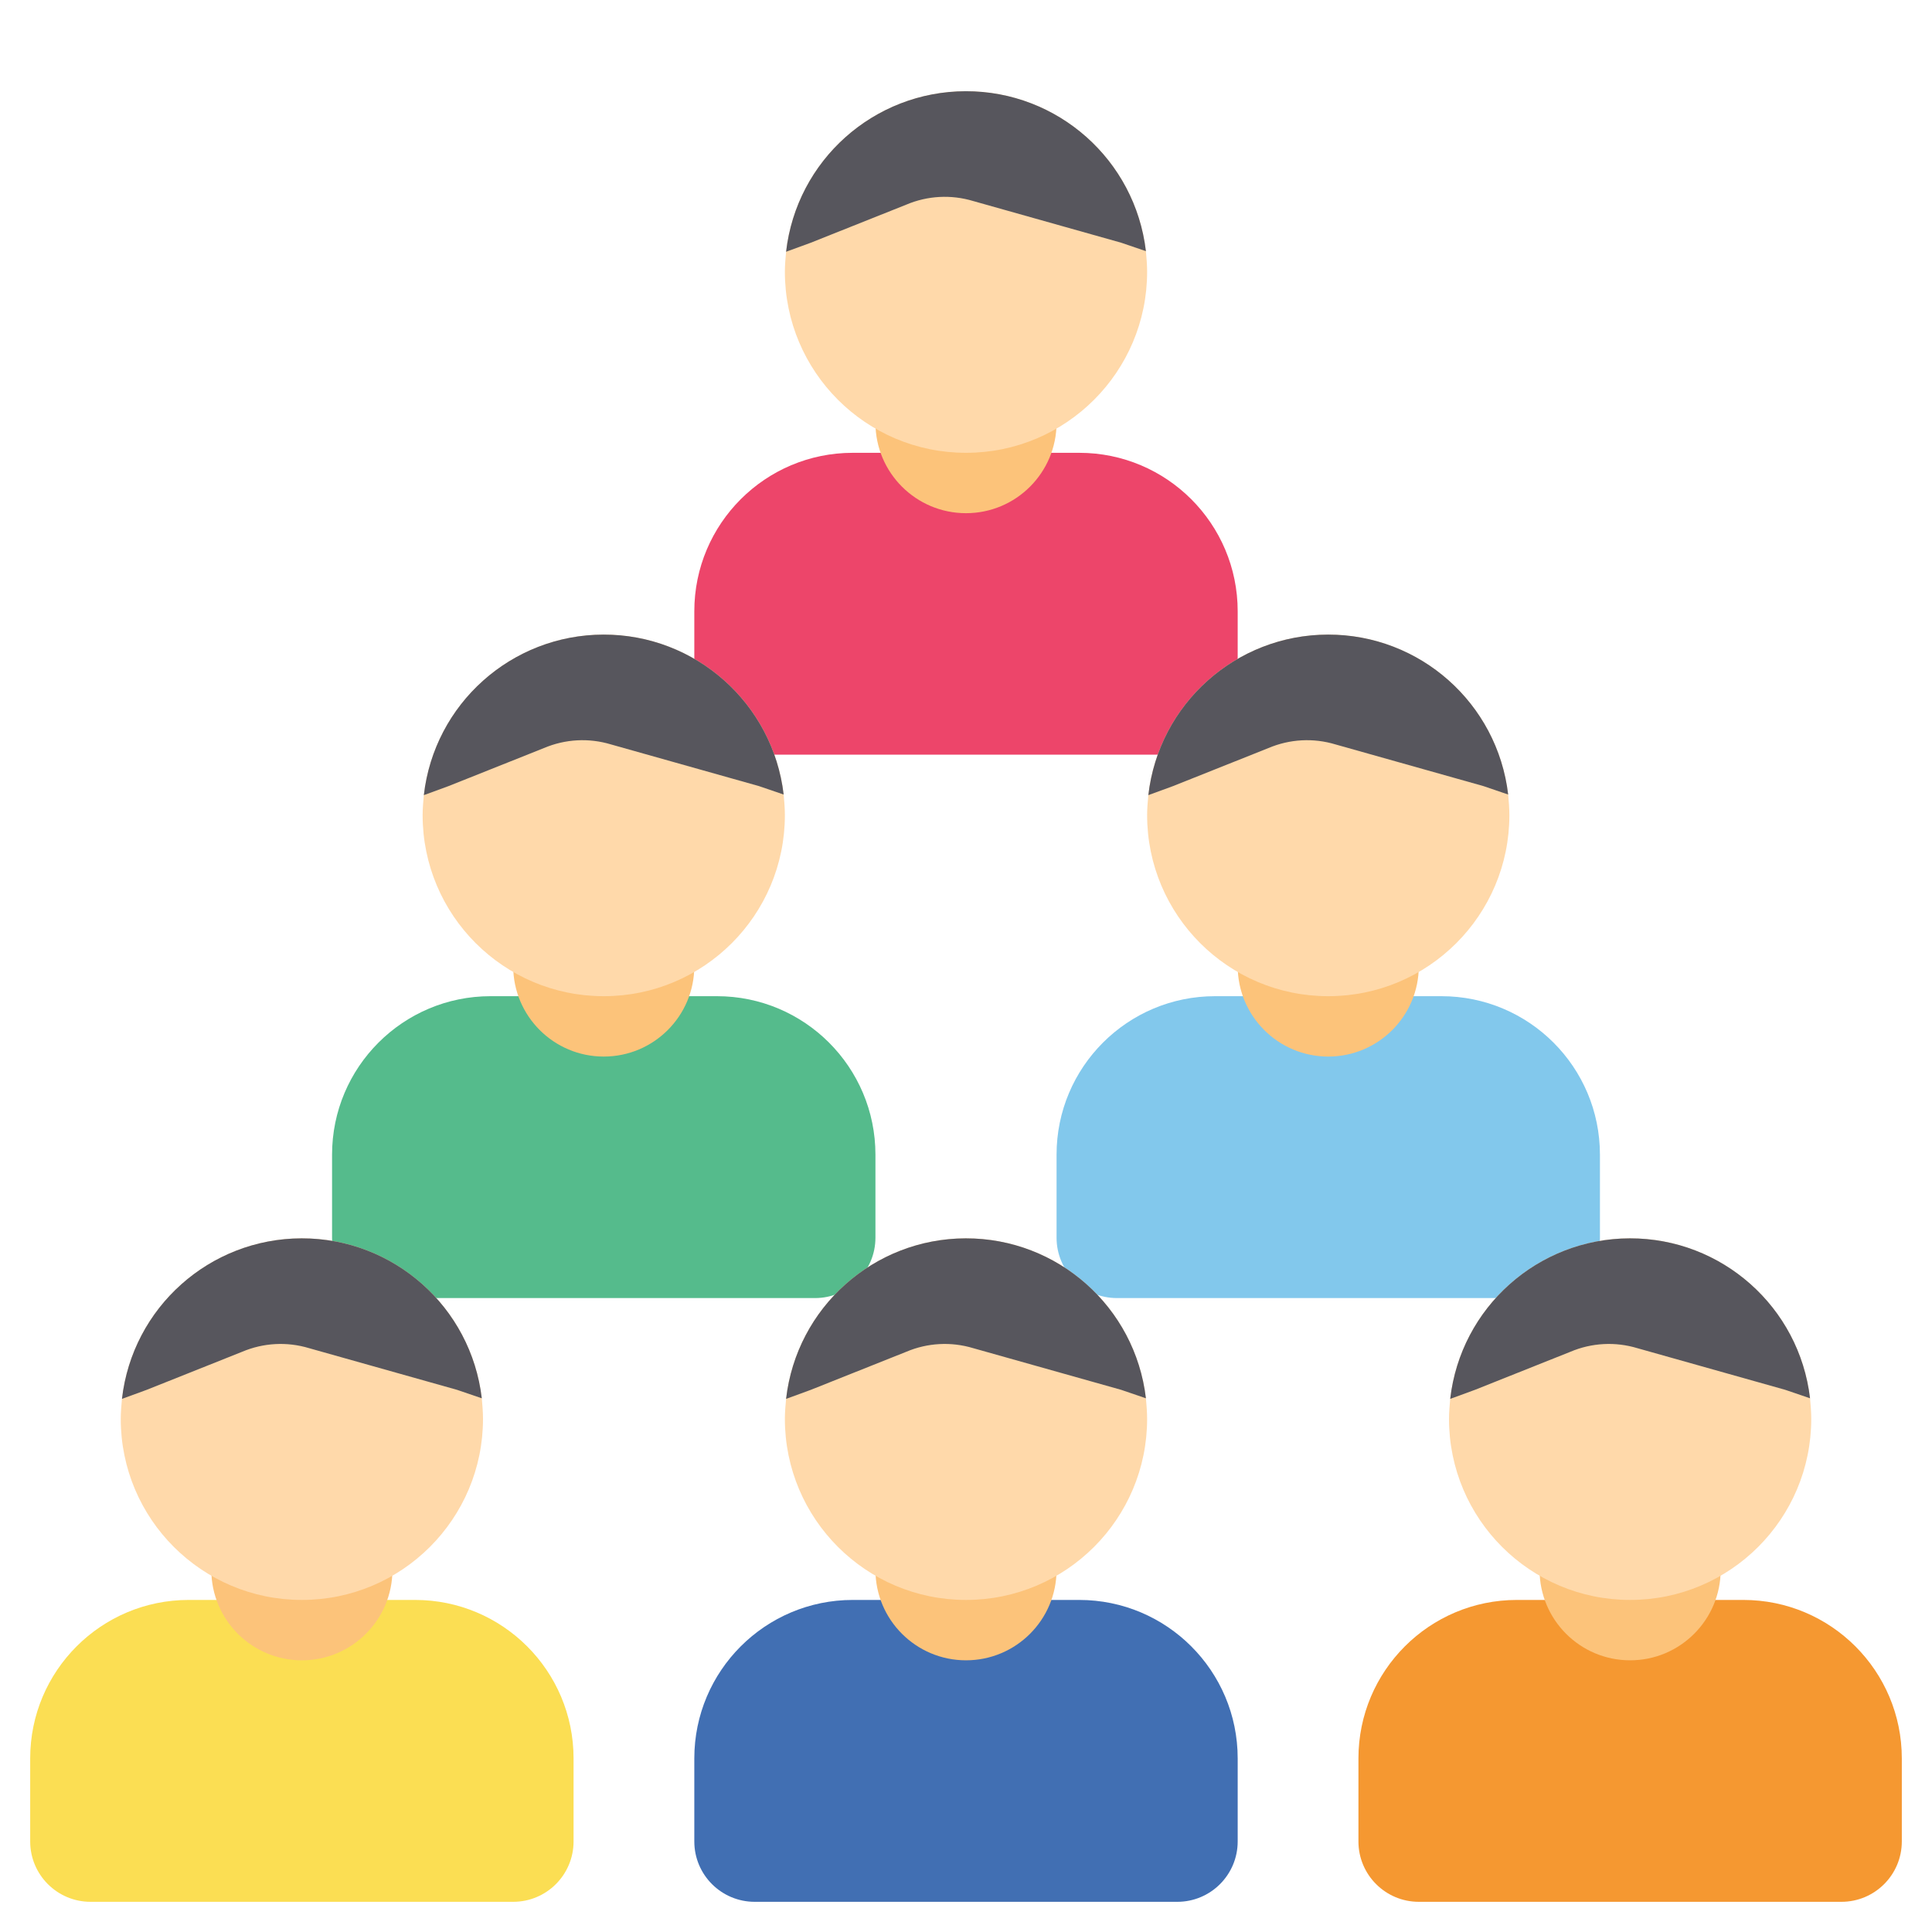
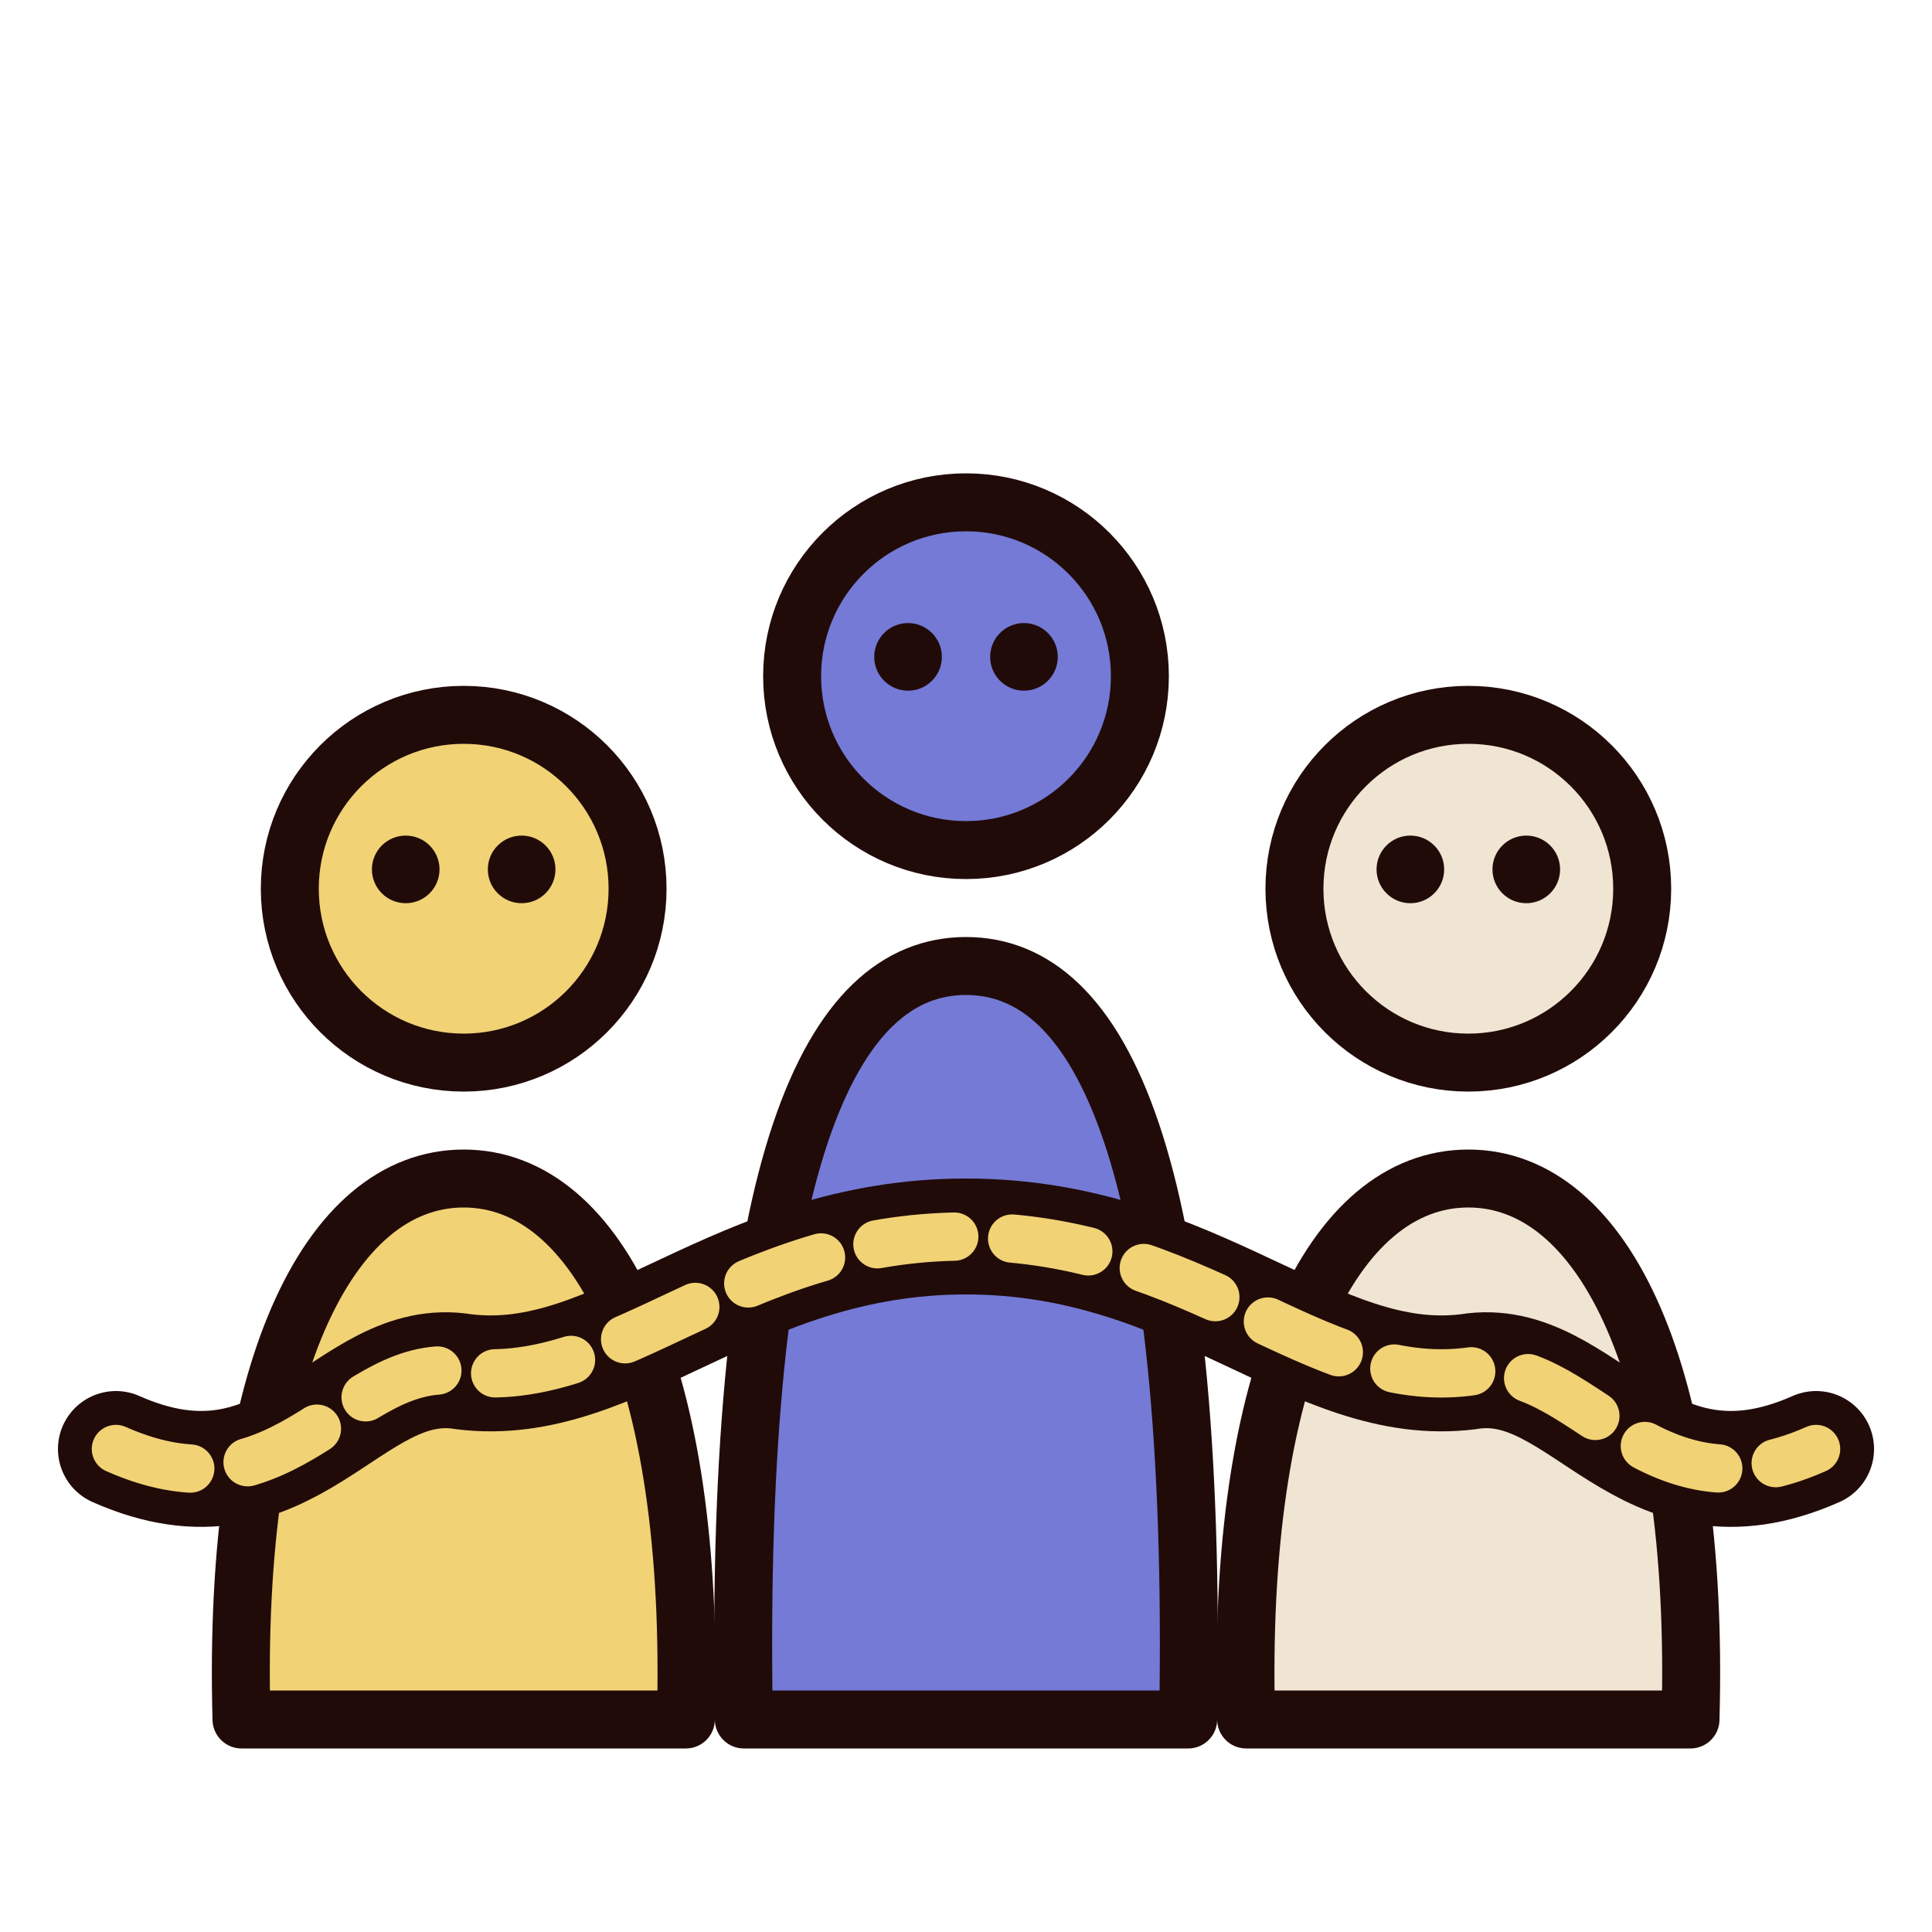
- <svg xmlns="http://www.w3.org/2000/svg" data-name="Layer 1" viewBox="0 0 32 32">
-   <path fill="#ed456a" d="M17.875,7.5h0A2.625,2.625,0,0,1,20.5,10.125V11.5a1,1,0,0,1-1,1h-7a1,1,0,0,1-1-1V10.125A2.625,2.625,0,0,1,14.125,7.5h3.75Z" />
-   <path fill="#fcc37a" d="M17.5,6.5V7A1.5,1.5,0,0,1,16,8.5h0A1.5,1.5,0,0,1,14.5,7V6.5Z" />
-   <path fill="#ffd9aa" d="M19,4.5a3,3,0,0,1-6,0c0-.11.01-.22.02-.33a3,3,0,0,1,5.96-.01C18.99,4.27,19,4.39,19,4.5Z" />
-   <path fill="#57565d" d="M18.98,4.16l-.41-.14-2.45-.69a1.629,1.629,0,0,0-1.11.06l-1.58.63-.41.15a3,3,0,0,1,5.96-.01Z" />
-   <path fill="#82c8ec" d="M23.875,16.5h0A2.625,2.625,0,0,1,26.5,19.125V20.5a1,1,0,0,1-1,1h-7a1,1,0,0,1-1-1V19.125A2.625,2.625,0,0,1,20.125,16.5h3.75Z" />
-   <path fill="#fcc37a" d="M23.5,15.5V16A1.5,1.5,0,0,1,22,17.5h0A1.5,1.5,0,0,1,20.5,16v-.5Z" />
-   <path fill="#ffd9aa" d="M25,13.5a3,3,0,0,1-6,0c0-.11.01-.22.02-.33a3,3,0,0,1,5.96-.01C24.99,13.27,25,13.39,25,13.5Z" />
-   <path fill="#57565d" d="M24.98,13.16l-.41-.14-2.45-.69a1.629,1.629,0,0,0-1.11.06l-1.58.63-.41.15a3,3,0,0,1,5.96-.01Z" />
-   <path fill="#55bb8c" d="M11.875,16.5h0A2.625,2.625,0,0,1,14.5,19.125V20.5a1,1,0,0,1-1,1h-7a1,1,0,0,1-1-1V19.125A2.625,2.625,0,0,1,8.125,16.5h3.75Z" />
-   <path fill="#fcc37a" d="M11.5,15.5V16A1.5,1.5,0,0,1,10,17.5h0A1.5,1.5,0,0,1,8.5,16v-.5Z" />
-   <path fill="#ffd9aa" d="M13,13.5a3,3,0,0,1-6,0c0-.11.01-.22.02-.33a3,3,0,0,1,5.96-.01C12.99,13.27,13,13.39,13,13.5Z" />
-   <path fill="#57565d" d="M12.98,13.16l-.41-.14-2.45-.69a1.629,1.629,0,0,0-1.11.06l-1.58.63-.41.15a3,3,0,0,1,5.96-.01Z" />
-   <path fill="#fbde53" d="M6.875,26.5h0A2.625,2.625,0,0,1,9.5,29.125V30.5a1,1,0,0,1-1,1h-7a1,1,0,0,1-1-1V29.125A2.625,2.625,0,0,1,3.125,26.5h3.75Z" />
-   <path fill="#fcc37a" d="M6.5,25.5V26A1.5,1.5,0,0,1,5,27.5H5A1.5,1.5,0,0,1,3.5,26v-.5Z" />
-   <path fill="#ffd9aa" d="M8,23.5a3,3,0,0,1-6,0c0-.11.01-.22.02-.33a3,3,0,0,1,5.96-.01C7.99,23.27,8,23.39,8,23.5Z" />
-   <path fill="#57565d" d="M7.98,23.16l-.41-.14-2.45-.69a1.629,1.629,0,0,0-1.11.06l-1.58.63-.41.15a3,3,0,0,1,5.96-.01Z" />
-   <path fill="#416fb3" d="M17.875,26.5h0A2.625,2.625,0,0,1,20.5,29.125V30.5a1,1,0,0,1-1,1h-7a1,1,0,0,1-1-1V29.125A2.625,2.625,0,0,1,14.125,26.5h3.75Z" />
-   <path fill="#fcc37a" d="M17.5,25.5V26A1.5,1.5,0,0,1,16,27.5h0A1.5,1.5,0,0,1,14.5,26v-.5Z" />
-   <path fill="#ffd9aa" d="M19,23.5a3,3,0,0,1-6,0c0-.11.01-.22.02-.33a3,3,0,0,1,5.96-.01C18.99,23.27,19,23.39,19,23.5Z" />
-   <path fill="#57565d" d="M18.98,23.16l-.41-.14-2.45-.69a1.629,1.629,0,0,0-1.11.06l-1.58.63-.41.15a3,3,0,0,1,5.96-.01Z" />
-   <path fill="#f59831" d="M28.875,26.5h0A2.625,2.625,0,0,1,31.5,29.125V30.5a1,1,0,0,1-1,1h-7a1,1,0,0,1-1-1V29.125A2.625,2.625,0,0,1,25.125,26.5h3.75Z" />
-   <path fill="#fcc37a" d="M28.5,25.5V26A1.5,1.5,0,0,1,27,27.5h0A1.5,1.5,0,0,1,25.5,26v-.5Z" />
-   <path fill="#ffd9aa" d="M30,23.5a3,3,0,0,1-6,0c0-.11.01-.22.02-.33a3,3,0,0,1,5.96-.01C29.99,23.27,30,23.39,30,23.5Z" />
-   <path fill="#57565d" d="M29.98,23.16l-.41-.14-2.45-.69a1.629,1.629,0,0,0-1.11.06l-1.58.63-.41.15a3,3,0,0,1,5.96-.01Z" />
+ <svg xmlns="http://www.w3.org/2000/svg" viewBox="0 0 200 200" fill="none">
+   <g stroke="#210B09" stroke-width="6" stroke-linecap="round" stroke-linejoin="round">
+     <path d="M25 178C24 142 34 122 48 122C62 122 72 142 71 178Z" fill="#F1D275" />
+     <circle cx="48" cy="92" r="18" fill="#F1D275" />
+     <path d="M129 178C128 142 138 122 152 122C166 122 176 142 175 178Z" fill="#EFE5D2" />
+     <circle cx="152" cy="92" r="18" fill="#EFE5D2" />
+     <path d="M77 178C76 120 86 100 100 100C114 100 124 120 123 178Z" fill="#747AD5" />
+     <circle cx="100" cy="70" r="18" fill="#747AD5" />
+     <path d="M12 150C30 158 36 140 48 142C64 144 76 128 100 128C124 128 136 144 152 142C164 140 170 158 188 150" stroke-width="12" />
+     <path d="M12 150C30 158 36 140 48 142C64 144 76 128 100 128C124 128 136 144 152 142C164 140 170 158 188 150" stroke="#F1D275" stroke-width="5" stroke-dasharray="8 6" />
+   </g>
+   <g fill="#210B09">
+     <circle cx="42" cy="90" r="3.5" />
+     <circle cx="54" cy="90" r="3.5" />
+     <circle cx="94" cy="68" r="3.5" />
+     <circle cx="106" cy="68" r="3.5" />
+     <circle cx="146" cy="90" r="3.5" />
+     <circle cx="158" cy="90" r="3.5" />
+   </g>
</svg>
